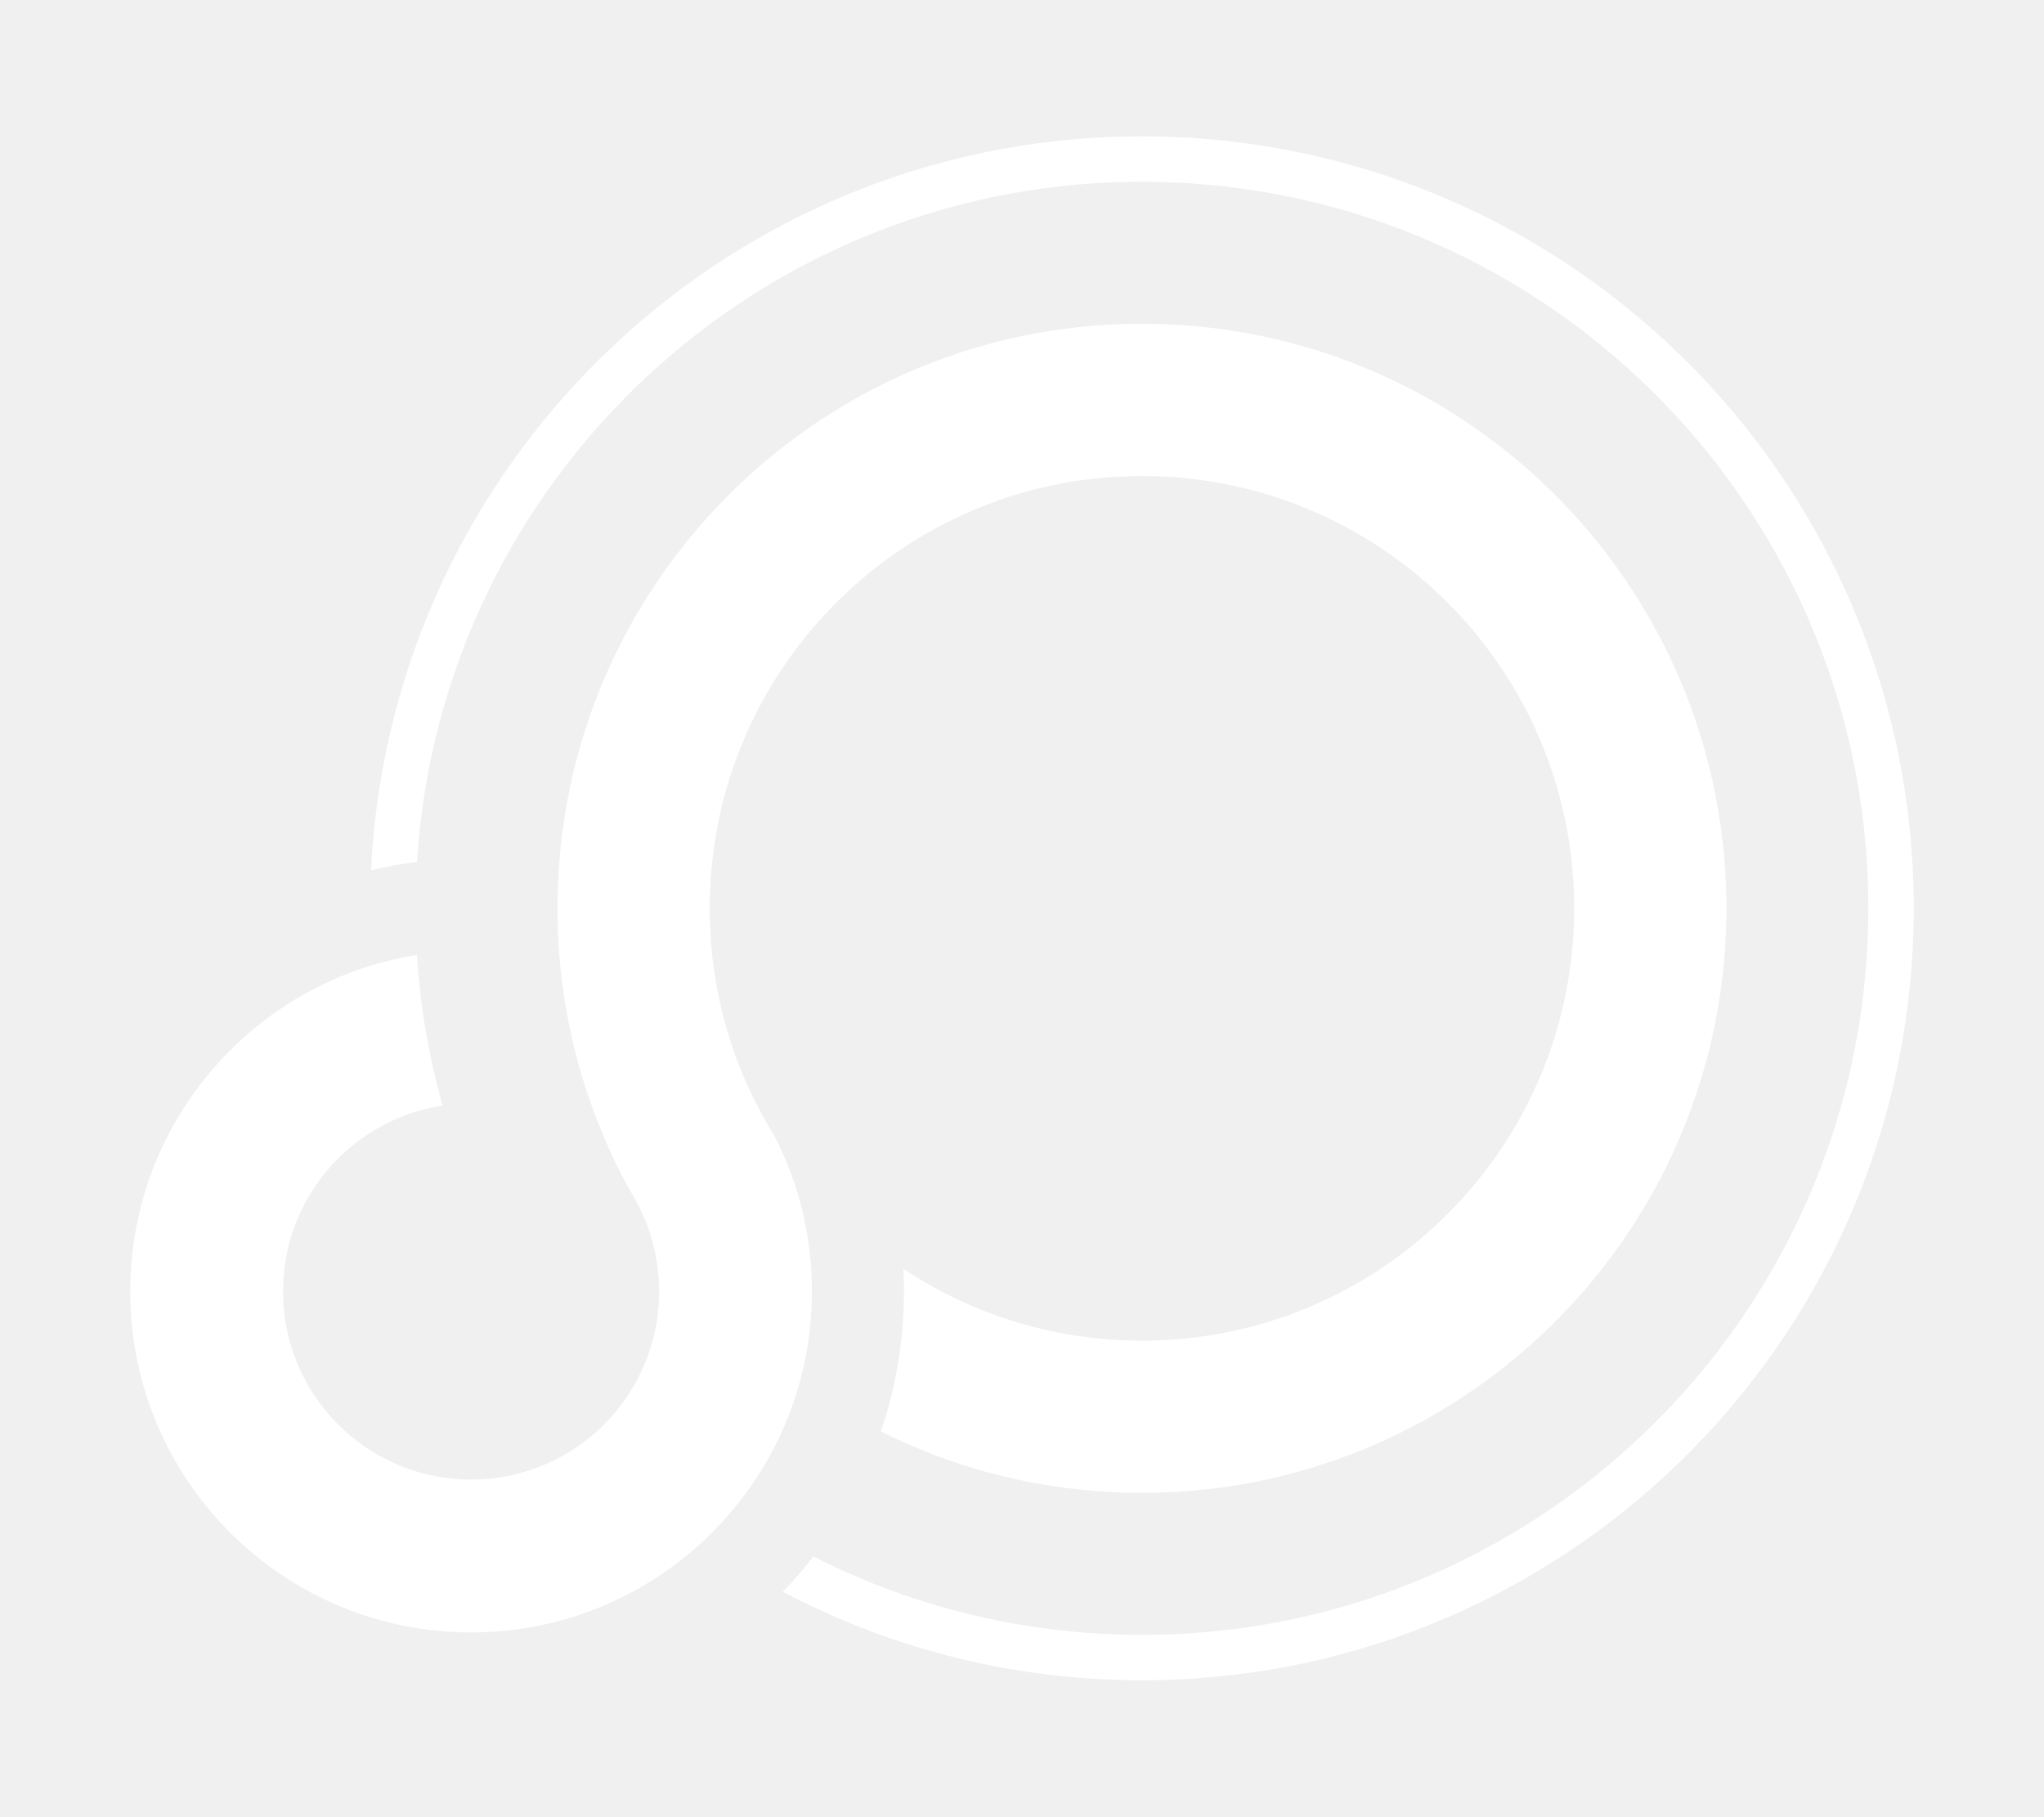
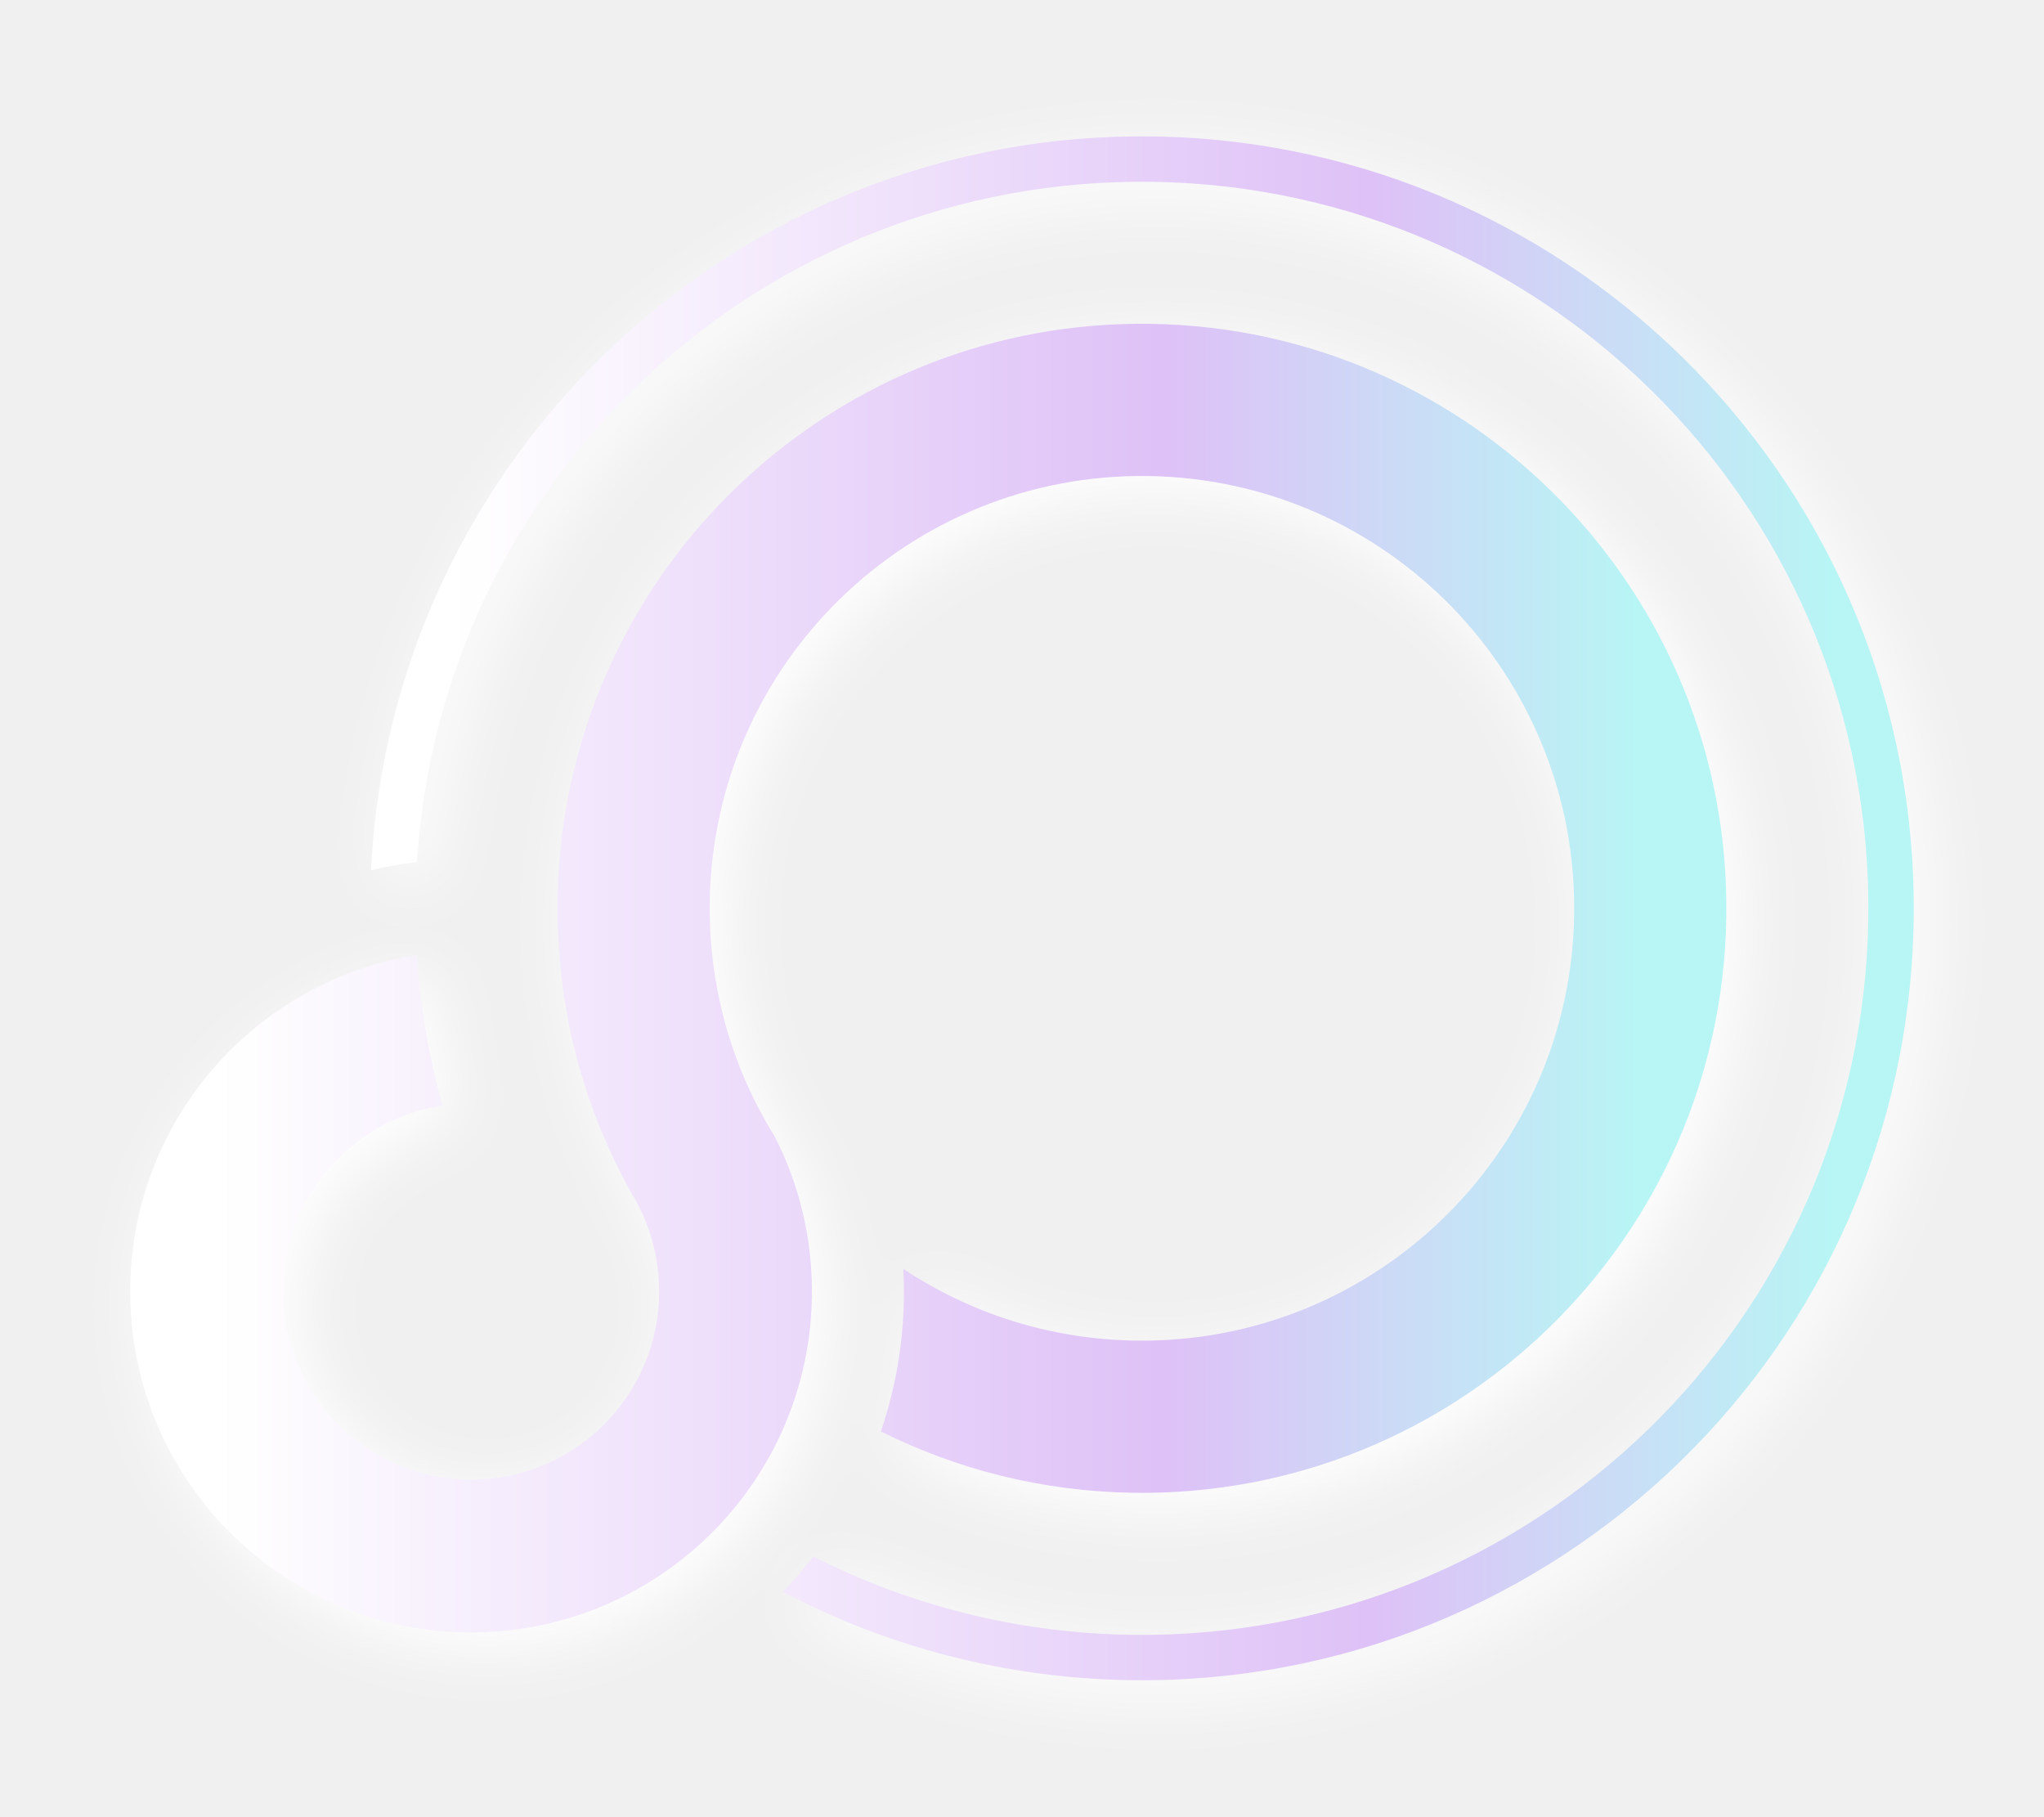
<svg xmlns="http://www.w3.org/2000/svg" version="1.1" id="Layer_1" fill="transparent" x="0px" y="0px" viewBox="0 0 1971.28 1751.7" style="enable-background:new 0 0 1971.28 1751.7;" xml:space="preserve">
  <style type="text/css">
- 	.st0{fill:#FFFFFF;}
+ 	.st0{
+ 		fill:url(#MyGradient);
+ 		filter: drop-shadow(15px 15px 30px #fff);
+ 	}
</style>
  <rect width="1971.28" height="1751.7" />
-   <g>
+   <g class="footer_logo_animation">
+     <linearGradient id="MyGradient">
+       <stop offset="5%" stop-color="#fff" />
+       <stop offset="65%" stop-color="#dec1f7" />
+       <stop offset="95%" stop-color="#b8f5f5" />
+     </linearGradient>
    <path class="st0" d="M357.86,839.13c14.48-3.42,29.26-6.11,44.27-7.96c23.39-370.64,334.12-661.36,709.49-655.83   c386.89,5.71,695.91,323.97,690.2,710.84c-5.71,386.89-323.97,695.91-710.86,690.2c-110.32-1.63-214.32-28.66-306.5-75.5   c-9.24,11.89-19.05,23.27-29.47,34.05c100.31,52.82,214.21,83.42,335.33,85.2c411.05,6.06,749.2-322.24,755.27-733.31   c6.06-411.05-322.26-749.2-733.31-755.26C709.84,125.62,377.28,440.19,357.86,839.13z" />
    <path class="st0" d="M125.65,1240.52c-2.68,181.54,142.3,330.85,323.84,333.53c87.51,1.29,167.56-31.76,227.29-86.67   c10.89-9.99,21.08-20.75,30.54-32.13c29.35-35.31,51.41-76.84,63.97-122.41c7.24-26.35,11.31-54.03,11.73-82.63   c0.82-55.69-12.24-108.35-36.03-154.67c0-0.06-0.03-0.08-0.08-0.11c-5.27-8.47-10.21-17.1-14.86-25.95l-0.03-0.03   c-27.26-51.91-43.9-110.24-47.04-172.09c-0.45-9.15-0.62-18.38-0.49-27.66c3.39-230.18,192.74-414.06,422.96-410.66   c230.21,3.4,414.08,192.77,410.69,422.96c-3.4,230.21-192.77,414.08-422.98,410.69c-82.84-1.22-159.65-26.52-223.93-69.13   c0.48,9.26,0.65,18.58,0.51,27.97c-0.66,45.04-8.43,88.33-22.26,128.78c73.4,36.68,155.97,57.87,243.51,59.16   c311.26,4.59,567.34-244.02,571.93-555.31c4.59-311.26-244.04-567.31-555.31-571.9C808.77,307.82,559.48,539.91,539,836.51   c-0.71,10.25-1.14,20.59-1.3,31.02c-0.3,20.38,0.49,40.56,2.3,60.41c7.4,80.68,31.81,156.51,69.71,223.85   c0.11,0.2,0.25,0.39,0.35,0.62c1.39,2.29,2.73,4.63,3.98,6.99c0.08,0.11,0.14,0.23,0.19,0.31c14.1,26.27,21.9,56.39,21.43,88.32   c-0.63,42.5-15.83,81.4-40.8,111.93c-9.23,11.36-19.84,21.55-31.54,30.32c-31.02,23.4-69.79,37.03-111.67,36.41   c-100.15-1.48-180.14-83.87-178.67-184.01c1.1-74.54,47-137.9,111.69-164.8c13.34-5.59,27.46-9.58,42.18-11.79l0-0.03   c-13.15-46.67-21.58-95.26-24.73-145.28c-14.77,2.33-29.19,5.67-43.24,9.96C225.66,971.1,127.81,1093.88,125.65,1240.52z" />
  </g>
</svg>
